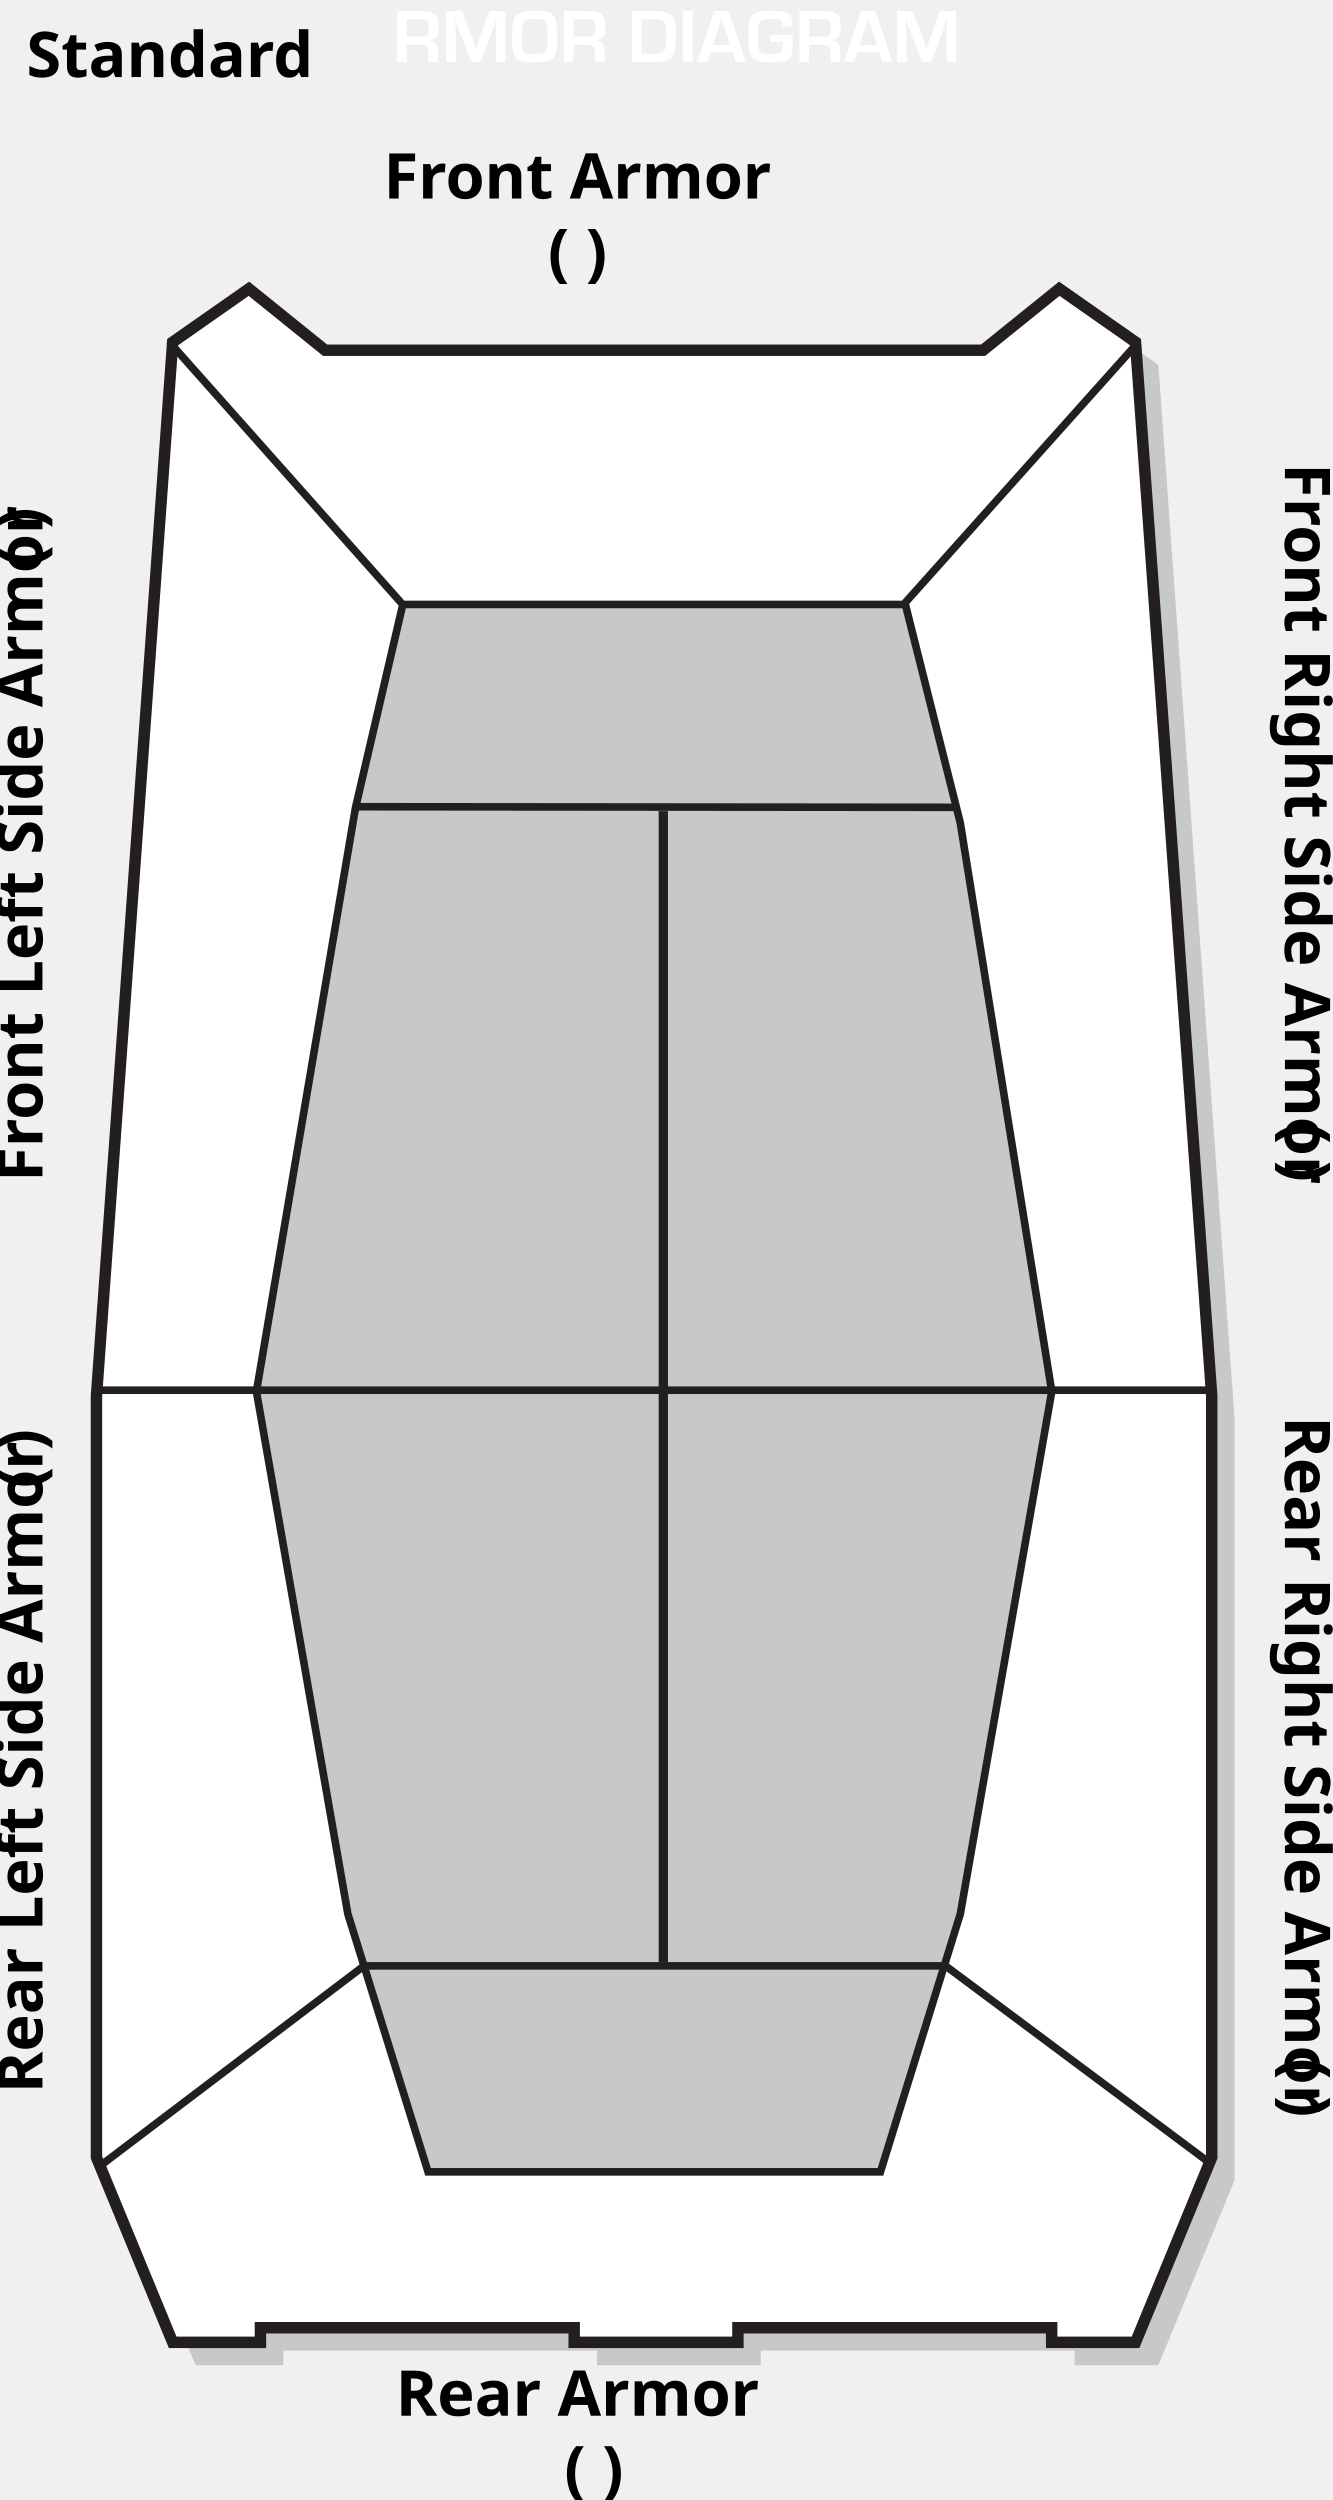
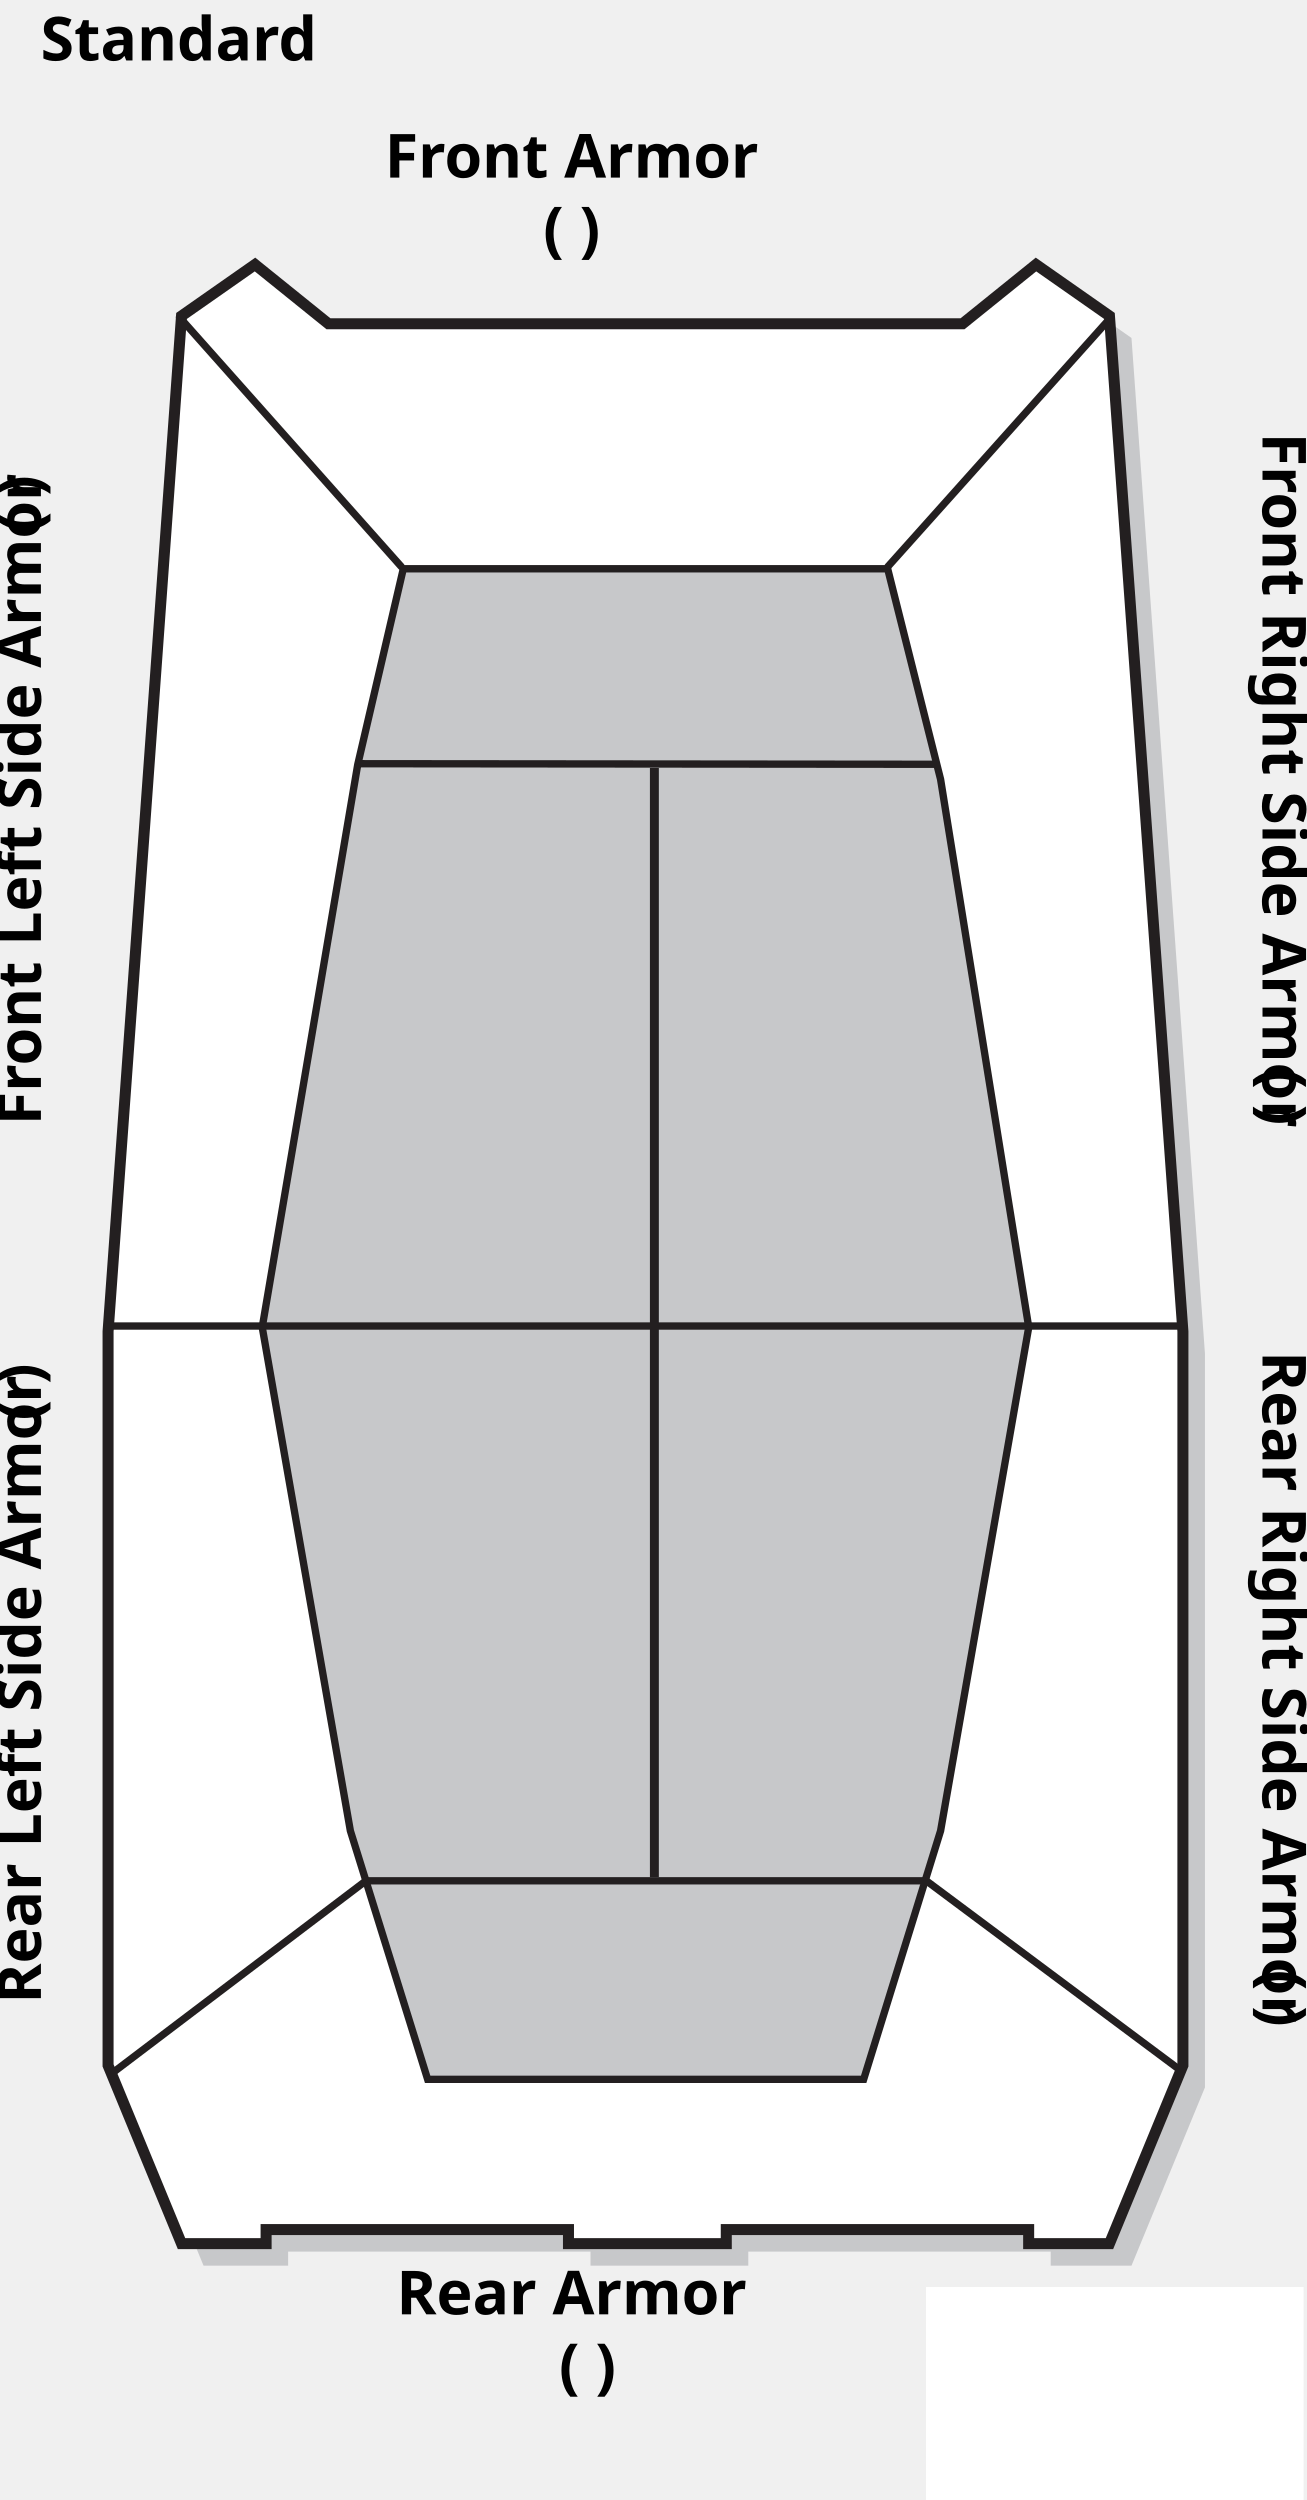
- <svg xmlns="http://www.w3.org/2000/svg" version="1.0" x="0" y="0" width="170" height="319" xml:space="preserve">
-   <g id="armor_diagram_superheavy_vee_noturret" transform="translate(-402.802,-33.665)">
+ <svg xmlns="http://www.w3.org/2000/svg" version="1.0" x="0" y="0" width="173" height="331" xml:space="preserve">
+   <g id="armor_diagram_superheavy_vee_noturret" transform="translate(-400.802,-35.48975)">
+     <rect id="logo_spacer" fill="#ffffff" x="523.401" y="338.289" width="50" height="30" />
    <polyline style="fill:#c7c8ca" id="polyline4675" points="550.61,80.237 540.885,73.429 531.158,81.275 447.205,81.275 437.479,73.429 427.753,80.237    418.027,214.696 418.027,311.868 427.753,335.466 438.951,335.466 438.951,333.6 478.986,333.6 478.986,335.466 499.878,335.466    499.878,333.6 539.914,333.6 539.914,335.466 550.61,335.466 560.336,311.868 560.336,214.696 550.61,80.237  " />
    <rect style="fill:#c7c8ca" id="rect4677" height="91.481" width="0.031" y="164.345" x="485.503" />
    <g id="tracks" visibility="hidden">
-       <g transform="matrix(1.003648,0,0,-0.9189593,400.9346,538.2507)">
+       <g transform="matrix(1.003648,0,0,-0.9189593,398.9346,538.2507)">
        <path style="fill:#c8c7c7;stroke:none;stroke-width:1" d="M30,253 h-16.8         v1.176 h1.792 v1.448 h-1.792         v2.184 h1.792 v2.072 h-1.792         v3.744 h1.792 v3.04 h-1.792         v6.055 h1.792 v4.543 h-1.792         v6.055 h1.792 v4.543 h-1.792         v6.055 h1.792 v4.543 h-1.792         v6.055 h1.792 v4.543 h-1.792         v6.055 h1.792 v4.543 h-1.792         v6.055 h1.792 v4.543 h-1.792         v6.055 h1.792 v4.543 h-1.792         v6.055 h1.792 v4.543 h-1.792         v6.055 h1.792 v4.543 h-1.792         v6.055 h1.792 v4.543 h-1.792         v6.055 h1.792 v4.543 h-1.792         v6.055 h1.792 v4.543 h-1.792         v6.055 h1.792 v4.543 h-1.792         v6.055 h1.792 v4.543 h-1.792         v6.055 h1.792 v4.543 h-1.792         v6.055 h1.792 v4.543 h-1.792         v6.055 h1.792 v4.543 h-1.792         v6.055 h1.792 v4.543 h-1.792         v6.055 h1.792 v4.543 h-1.792         v6.055 h1.792 v3.04 h-1.792         v3.744 h1.792 v2.072 h-1.792         v2.184 h1.792 v1.448 h-1.792         v1.176 h16.8 Z" />
        <path style="fill:#c8c7c7;stroke:#231f20;stroke-width:1" d="M27,256 l-16.8,0         v1.176 h1.792 v1.448 h-1.792         v2.184 h1.792 v2.072 h-1.792         v3.744 h1.792 v3.04 h-1.792         v6.055 h1.792 v4.543 h-1.792         v6.055 h1.792 v4.543 h-1.792         v6.055 h1.792 v4.543 h-1.792         v6.055 h1.792 v4.543 h-1.792         v6.055 h1.792 v4.543 h-1.792         v6.055 h1.792 v4.543 h-1.792         v6.055 h1.792 v4.543 h-1.792         v6.055 h1.792 v4.543 h-1.792         v6.055 h1.792 v4.543 h-1.792         v6.055 h1.792 v4.543 h-1.792         v6.055 h1.792 v4.543 h-1.792         v6.055 h1.792 v4.543 h-1.792         v6.055 h1.792 v4.543 h-1.792         v6.055 h1.792 v4.543 h-1.792         v6.055 h1.792 v4.543 h-1.792         v6.055 h1.792 v4.543 h-1.792         v6.055 h1.792 v4.543 h-1.792         v6.055 h1.792 v4.543 h-1.792         v6.055 h1.792 v4.543 h-1.792         v6.055 h1.792 v3.04 h-1.792         v3.744 h1.792 v2.072 h-1.792         v2.184 h1.792 v1.448 h-1.792         v1.176 h16.8 Z" />
      </g>
-       <g transform="matrix(-1.003648,0,0,-0.9189593,571.7343,538.2507)">
+       <g transform="matrix(-1.003648,0,0,-0.9189593,573.7343,538.2507)">
        <path style="fill:#c8c7c7;stroke:none;stroke-width:1" d="M24,253 l-16.8,0         v1.176 h1.792 v1.448 h-1.792         v2.184 h1.792 v2.072 h-1.792         v3.744 h1.792 v3.04 h-1.792         v6.055 h1.792 v4.543 h-1.792         v6.055 h1.792 v4.543 h-1.792         v6.055 h1.792 v4.543 h-1.792         v6.055 h1.792 v4.543 h-1.792         v6.055 h1.792 v4.543 h-1.792         v6.055 h1.792 v4.543 h-1.792         v6.055 h1.792 v4.543 h-1.792         v6.055 h1.792 v4.543 h-1.792         v6.055 h1.792 v4.543 h-1.792         v6.055 h1.792 v4.543 h-1.792         v6.055 h1.792 v4.543 h-1.792         v6.055 h1.792 v4.543 h-1.792         v6.055 h1.792 v4.543 h-1.792         v6.055 h1.792 v4.543 h-1.792         v6.055 h1.792 v4.543 h-1.792         v6.055 h1.792 v4.543 h-1.792         v6.055 h1.792 v4.543 h-1.792         v6.055 h1.792 v4.543 h-1.792         v6.055 h1.792 v4.543 h-1.792         v6.055 h1.792 v3.04 h-1.792         v3.744 h1.792 v2.072 h-1.792         v2.184 h1.792 v1.448 h-1.792         v1.176 h16.8 Z" />
        <path style="fill:#c8c7c7;stroke:#231f20;stroke-width:1" d="M27,256 l-16.8,0         v1.176 h1.792 v1.448 h-1.792         v2.184 h1.792 v2.072 h-1.792         v3.744 h1.792 v3.04 h-1.792         v6.055 h1.792 v4.543 h-1.792         v6.055 h1.792 v4.543 h-1.792         v6.055 h1.792 v4.543 h-1.792         v6.055 h1.792 v4.543 h-1.792         v6.055 h1.792 v4.543 h-1.792         v6.055 h1.792 v4.543 h-1.792         v6.055 h1.792 v4.543 h-1.792         v6.055 h1.792 v4.543 h-1.792         v6.055 h1.792 v4.543 h-1.792         v6.055 h1.792 v4.543 h-1.792         v6.055 h1.792 v4.543 h-1.792         v6.055 h1.792 v4.543 h-1.792         v6.055 h1.792 v4.543 h-1.792         v6.055 h1.792 v4.543 h-1.792         v6.055 h1.792 v4.543 h-1.792         v6.055 h1.792 v4.543 h-1.792         v6.055 h1.792 v4.543 h-1.792         v6.055 h1.792 v4.543 h-1.792         v6.055 h1.792 v4.543 h-1.792         v6.055 h1.792 v3.04 h-1.792         v3.744 h1.792 v2.072 h-1.792         v2.184 h1.792 v1.448 h-1.792         v1.176 h16.8 Z" />
      </g>
    </g>
    <g id="wheels" visibility="hidden">
-       <g transform="matrix(0.9990633,0,0,-1.305704,401.5261,631.1232)">
+       <g transform="matrix(0.9990633,0,0,-1.305704,399.5261,631.1232)">
        <path style="fill:#c8c7c7;stroke:none;stroke-width:1" d="M30,248 l-16.8,0         v1.176 h1.792 v1.448 h-1.792         v2.184 h1.792 v2.072 h-1.792         v6.055 h1.792 v3.04 h-1.792         v3.744 h1.792 v2.072 h-1.792         v2.184 h1.792 v1.448 h-1.792         v1.176 h16.8,0 Z" />
        <path style="fill:#c8c7c7;stroke:none;stroke-width:1" d="M30,278 l-16.8,0         v1.176 h1.792 v1.448 h-1.792         v2.184 h1.792 v2.072 h-1.792         v6.055 h1.792 v3.04 h-1.792         v3.744 h1.792 v2.072 h-1.792         v2.184 h1.792 v1.448 h-1.792         v1.176 h16.8,0 Z" />
        <path style="fill:#c8c7c7;stroke:none;stroke-width:1" d="M30,357 l-16.8,0         v1.176 h1.792 v1.448 h-1.792         v2.184 h1.792 v2.072 h-1.792         v6.055 h1.792 v3.04 h-1.792         v3.744 h1.792 v2.072 h-1.792         v2.184 h1.792 v1.448 h-1.792         v1.176 h16.8,0 Z" />
        <path style="fill:#c8c7c7;stroke:none;stroke-width:1" d="M30,387 l-16.8,0         v1.176 h1.792 v1.448 h-1.792         v2.184 h1.792 v2.072 h-1.792         v6.055 h1.792 v3.04 h-1.792         v3.744 h1.792 v2.072 h-1.792         v2.184 h1.792 v1.448 h-1.792         v1.176 h16.8,0 Z" />
        <path style="fill:#c8c7c7;stroke:#231f20;stroke-width:1" d="M27,251 l-16.8,0         v1.176 h1.792 v1.448 h-1.792         v2.184 h1.792 v2.072 h-1.792         v6.055 h1.792 v3.04 h-1.792         v3.744 h1.792 v2.072 h-1.792         v2.184 h1.792 v1.448 h-1.792         v1.176 h16.8,0 Z" />
        <path style="fill:#c8c7c7;stroke:#231f20;stroke-width:1" d="M27,281 l-16.8,0         v1.176 h1.792 v1.448 h-1.792         v2.184 h1.792 v2.072 h-1.792         v6.055 h1.792 v3.04 h-1.792         v3.744 h1.792 v2.072 h-1.792         v2.184 h1.792 v1.448 h-1.792         v1.176 h16.8,0 Z" />
        <path style="fill:#c8c7c7;stroke:#231f20;stroke-width:1" d="M27,360 l-16.8,0         v1.176 h1.792 v1.448 h-1.792         v2.184 h1.792 v2.072 h-1.792         v6.055 h1.792 v3.04 h-1.792         v3.744 h1.792 v2.072 h-1.792         v2.184 h1.792 v1.448 h-1.792         v1.176 h16.8,0 Z" />
        <path style="fill:#c8c7c7;stroke:#231f20;stroke-width:1" d="M27,390 l-16.8,0         v1.176 h1.792 v1.448 h-1.792         v2.184 h1.792 v2.072 h-1.792         v6.055 h1.792 v3.04 h-1.792         v3.744 h1.792 v2.072 h-1.792         v2.184 h1.792 v1.448 h-1.792         v1.176 h16.8,0 Z" />
      </g>
-       <g transform="matrix(-0.9990633,0,0,-1.305704,571.9262,631.1232)">
+       <g transform="matrix(-0.9990633,0,0,-1.305704,573.9262,631.1232)">
        <path style="fill:#c8c7c7;stroke:none;stroke-width:1" d="M24,248 l-16.8,0         v1.176 h1.792 v1.448 h-1.792         v2.184 h1.792 v2.072 h-1.792         v6.055 h1.792 v3.04 h-1.792         v3.744 h1.792 v2.072 h-1.792         v2.184 h1.792 v1.448 h-1.792         v1.176 h16.8,0 Z" />
        <path style="fill:#c8c7c7;stroke:none;stroke-width:1" d="M24,278 l-16.8,0         v1.176 h1.792 v1.448 h-1.792         v2.184 h1.792 v2.072 h-1.792         v6.055 h1.792 v3.04 h-1.792         v3.744 h1.792 v2.072 h-1.792         v2.184 h1.792 v1.448 h-1.792         v1.176 h16.8,0 Z" />
        <path style="fill:#c8c7c7;stroke:none;stroke-width:1" d="M24,357 l-16.8,0         v1.176 h1.792 v1.448 h-1.792         v2.184 h1.792 v2.072 h-1.792         v6.055 h1.792 v3.04 h-1.792         v3.744 h1.792 v2.072 h-1.792         v2.184 h1.792 v1.448 h-1.792         v1.176 h16.8,0 Z" />
        <path style="fill:#c8c7c7;stroke:none;stroke-width:1" d="M24,387 l-16.8,0         v1.176 h1.792 v1.448 h-1.792         v2.184 h1.792 v2.072 h-1.792         v6.055 h1.792 v3.04 h-1.792         v3.744 h1.792 v2.072 h-1.792         v2.184 h1.792 v1.448 h-1.792         v1.176 h16.8,0 Z" />
        <path style="fill:#c8c7c7;stroke:#231f20;stroke-width:1" d="M27,251 l-16.8,0         v1.176 h1.792 v1.448 h-1.792         v2.184 h1.792 v2.072 h-1.792         v6.055 h1.792 v3.04 h-1.792         v3.744 h1.792 v2.072 h-1.792         v2.184 h1.792 v1.448 h-1.792         v1.176 h16.8,0 Z" />
        <path style="fill:#c8c7c7;stroke:#231f20;stroke-width:1" d="M27,281 l-16.8,0         v1.176 h1.792 v1.448 h-1.792         v2.184 h1.792 v2.072 h-1.792         v6.055 h1.792 v3.04 h-1.792         v3.744 h1.792 v2.072 h-1.792         v2.184 h1.792 v1.448 h-1.792         v1.176 h16.8,0 Z" />
        <path style="fill:#c8c7c7;stroke:#231f20;stroke-width:1" d="M27,360 l-16.8,0         v1.176 h1.792 v1.448 h-1.792         v2.184 h1.792 v2.072 h-1.792         v6.055 h1.792 v3.04 h-1.792         v3.744 h1.792 v2.072 h-1.792         v2.184 h1.792 v1.448 h-1.792         v1.176 h16.8,0 Z" />
        <path style="fill:#c8c7c7;stroke:#231f20;stroke-width:1" d="M27,390 l-16.8,0         v1.176 h1.792 v1.448 h-1.792         v2.184 h1.792 v2.072 h-1.792         v6.055 h1.792 v3.04 h-1.792         v3.744 h1.792 v2.072 h-1.792         v2.184 h1.792 v1.448 h-1.792         v1.176 h16.8,0 Z" />
      </g>
    </g>
    <polyline style="fill:#ffffff" id="polyline4679" points="547.693,77.32 537.967,70.511 528.241,78.356 444.288,78.356 434.563,70.511 424.836,77.32    415.11,211.778 415.11,308.951 424.836,332.549 436.033,332.549 436.033,330.683 476.068,330.683 476.068,332.549 496.96,332.549    496.96,330.683 536.995,330.683 536.995,332.549 547.693,332.549 557.419,308.951 557.419,211.778 547.693,77.32  " />
    <polygon style="fill:none;stroke:#231f20;stroke-width:1.459" id="polygon4681" points="528.241,78.356 444.288,78.356 434.563,70.511 424.836,77.32 415.11,211.778 415.11,308.951 424.836,332.548 436.034,332.548 436.034,330.682 476.068,330.682 476.068,332.548 496.961,332.548 496.961,330.682 536.996,330.682 536.996,332.548 547.693,332.548 557.419,308.951 557.419,211.778 547.693,77.32 537.967,70.511 " />
    <polyline style="fill:#c7c8ca" id="polyline4683" points="454.201,110.795 448.164,136.728 435.521,211.218 447.192,277.889 457.422,310.791    515.15,310.791 525.336,277.889 537.007,211.218 525.336,138.674 518.328,110.795 454.201,110.795  " />
    <line style="fill:none;stroke:#231f20;stroke-width:0.973" id="line4687" y2="211.056" x2="557.328" y1="211.056" x1="415.652" />
    <g id="g6333" transform="matrix(0.150006,0,0,-0.1328343,-103.7873,877.8609)">
      <path d="m 3941.37,4470.53 0,1105.55" style="fill:none;stroke:#231f20;stroke-width:7.882;stroke-linecap:butt;stroke-linejoin:miter;stroke-miterlimit:4;stroke-opacity:1;stroke-dasharray:none" id="path6335" />
    </g>
    <polyline style="fill:none;stroke:#231f20;stroke-width:0.973" id="polyline4689" points="557.328,309.774 523.448,284.507 449.25,284.507    415.49,310.098  " />
    <line style="fill:none;stroke:#231f20;stroke-width:0.973" id="line4691" y2="136.68" x2="524.863" y1="136.604" x1="448.255" />
    <line style="fill:none;stroke:#231f20;stroke-width:0.973;stroke-linecap:round" id="line4693" y2="110.488" x2="453.911" y1="77.485" x1="424.567" />
    <line style="fill:none;stroke:#231f20;stroke-width:0.973;stroke-linecap:round" id="line4695" y2="77.646" x2="547.764" y1="110.488" x1="518.375" />
    <polygon style="fill:none;stroke:#231f20;stroke-width:0.973" id="polygon4685" points="435.521,211.218 447.19,277.889 457.421,310.792 515.15,310.792 525.336,277.889 537.007,211.218 525.336,138.674 518.327,110.795 454.201,110.795 448.164,136.728 " />
-     <path style="fill:#ffffff" id="path4835" d="m 454.707,38.343 h 1.763 c 0.42,0 0.699,-0.074 0.837,-0.226 0.137,-0.149 0.205,-0.451 0.205,-0.904 0,-0.461 -0.059,-0.76 -0.177,-0.895 -0.119,-0.133 -0.377,-0.202 -0.78,-0.202 h -1.848 v 2.227 m -1.228,3.22 V 35.08 h 3.189 c 0.791,0 1.339,0.138 1.64,0.414 0.299,0.275 0.45,0.774 0.45,1.496 0,0.656 -0.073,1.102 -0.226,1.344 -0.148,0.24 -0.457,0.406 -0.921,0.499 v 0.043 c 0.716,0.042 1.075,0.463 1.075,1.258 v 1.43 h -1.228 v -1.183 c 0,-0.667 -0.326,-1.002 -0.985,-1.002 h -1.768 v 2.185 h -1.226" />
-     <path style="fill:#ffffff" id="path4837" d="m 467.304,35.081 v 6.483 h -1.228 V 38.03 c 0,-0.281 0.007,-0.601 0.024,-0.959 l 0.023,-0.484 0.023,-0.479 h -0.038 l -0.146,0.451 -0.143,0.451 c -0.133,0.404 -0.234,0.703 -0.308,0.898 l -1.422,3.657 h -1.119 l -1.436,-3.628 c -0.078,-0.2 -0.183,-0.499 -0.313,-0.897 l -0.147,-0.451 -0.147,-0.447 h -0.037 l 0.023,0.471 0.023,0.475 c 0.019,0.366 0.029,0.682 0.029,0.945 v 3.533 h -1.229 v -6.483 h 2 l 1.157,3.002 c 0.078,0.208 0.182,0.508 0.313,0.897 l 0.143,0.451 0.146,0.446 h 0.043 l 0.137,-0.446 0.143,-0.447 c 0.116,-0.375 0.219,-0.674 0.304,-0.893 l 1.137,-3.011 h 2.045" />
-     <path style="fill:#ffffff" id="path4839" d="m 471.039,36.078 c -0.824,0 -1.306,0.104 -1.445,0.318 -0.138,0.211 -0.209,0.945 -0.209,2.204 0,0.931 0.081,1.491 0.244,1.681 0.161,0.19 0.643,0.285 1.438,0.285 0.761,0 1.219,-0.107 1.37,-0.321 0.151,-0.213 0.228,-0.861 0.228,-1.944 0,-1.085 -0.071,-1.726 -0.216,-1.926 -0.142,-0.197 -0.613,-0.297 -1.41,-0.297 m 0.095,-1.054 c 1.176,0 1.932,0.195 2.271,0.586 0.337,0.389 0.507,1.266 0.507,2.624 0,1.484 -0.168,2.419 -0.509,2.807 -0.339,0.385 -1.162,0.579 -2.468,0.579 -1.175,0 -1.934,-0.19 -2.279,-0.572 -0.344,-0.38 -0.517,-1.22 -0.517,-2.52 0,-1.543 0.168,-2.514 0.507,-2.911 0.336,-0.394 1.166,-0.593 2.488,-0.593" />
-     <path style="fill:#ffffff" id="path4841" d="m 475.974,38.343 h 1.763 c 0.42,0 0.699,-0.074 0.837,-0.226 0.138,-0.149 0.206,-0.451 0.206,-0.904 0,-0.461 -0.059,-0.76 -0.178,-0.895 -0.118,-0.133 -0.377,-0.202 -0.779,-0.202 h -1.849 v 2.227 m -1.228,3.22 V 35.08 h 3.189 c 0.792,0 1.34,0.138 1.64,0.414 0.299,0.275 0.451,0.774 0.451,1.496 0,0.656 -0.074,1.102 -0.226,1.344 -0.148,0.24 -0.457,0.406 -0.922,0.499 v 0.043 c 0.716,0.042 1.076,0.463 1.076,1.258 v 1.43 h -1.228 v -1.183 c 0,-0.667 -0.327,-1.002 -0.986,-1.002 h -1.768 v 2.185 h -1.226" />
-     <path style="fill:#ffffff" id="path4843" d="m 484.671,40.528 h 1.749 c 0.588,0 0.967,-0.135 1.14,-0.406 0.171,-0.271 0.258,-0.867 0.258,-1.793 0,-0.955 -0.075,-1.563 -0.231,-1.824 -0.154,-0.259 -0.517,-0.389 -1.09,-0.389 h -1.825 v 4.412 m -1.229,1.035 V 35.08 h 3.18 c 0.903,0 1.536,0.197 1.898,0.594 0.36,0.395 0.543,1.088 0.543,2.08 0,1.617 -0.145,2.657 -0.436,3.118 -0.29,0.461 -0.946,0.691 -1.967,0.691 h -3.218" />
-     <rect style="fill:#ffffff" id="rect4845" height="6.483" width="1.228" y="35.081" x="489.966" />
-     <path style="fill:#ffffff" id="path4847" d="m 495.984,39.412 -1.118,-3.376 -1.1,3.376 h 2.218 m 0.285,0.907 h -2.792 l -0.402,1.245 h -1.299 l 2.152,-6.483 h 1.844 l 2.185,6.483 h -1.274 l -0.414,-1.245" />
-     <path style="fill:#ffffff" id="path4849" d="m 501.072,38.115 h 2.849 l 0.019,1.287 c 0,0.936 -0.175,1.542 -0.528,1.812 -0.351,0.271 -1.138,0.406 -2.357,0.406 -1.119,0 -1.858,-0.18 -2.223,-0.541 -0.363,-0.361 -0.546,-1.098 -0.546,-2.208 0,-1.417 0.071,-2.313 0.219,-2.688 0.18,-0.456 0.452,-0.762 0.819,-0.921 0.365,-0.157 0.988,-0.238 1.868,-0.238 1.148,0 1.891,0.121 2.228,0.368 0.334,0.245 0.502,0.789 0.502,1.632 h -1.241 c -0.021,-0.423 -0.114,-0.687 -0.277,-0.791 -0.161,-0.102 -0.571,-0.154 -1.226,-0.154 -0.711,0 -1.161,0.088 -1.353,0.266 -0.19,0.176 -0.287,0.593 -0.287,1.249 l -0.005,0.65 0.01,0.831 c 0,0.642 0.095,1.052 0.284,1.228 0.189,0.176 0.628,0.264 1.317,0.264 0.669,0 1.095,-0.074 1.277,-0.223 0.181,-0.147 0.272,-0.499 0.272,-1.055 l 0.005,-0.265 h -1.626 v -0.909" />
-     <path style="fill:#ffffff" id="path4851" d="m 506.035,38.343 h 1.763 c 0.42,0 0.699,-0.074 0.837,-0.226 0.138,-0.149 0.206,-0.451 0.206,-0.904 0,-0.461 -0.06,-0.76 -0.178,-0.895 -0.118,-0.133 -0.377,-0.202 -0.779,-0.202 h -1.849 v 2.227 m -1.227,3.22 V 35.08 h 3.189 c 0.792,0 1.339,0.138 1.64,0.414 0.299,0.275 0.451,0.774 0.451,1.496 0,0.656 -0.074,1.102 -0.226,1.344 -0.149,0.24 -0.457,0.406 -0.922,0.499 v 0.043 c 0.716,0.042 1.076,0.463 1.076,1.258 v 1.43 h -1.228 v -1.183 c 0,-0.667 -0.327,-1.002 -0.986,-1.002 h -1.768 v 2.185 h -1.226" />
-     <path style="fill:#ffffff" id="path4853" d="m 514.709,39.412 -1.119,-3.376 -1.1,3.376 h 2.219 m 0.284,0.907 h -2.792 l -0.402,1.245 H 510.5 l 2.151,-6.483 h 1.845 l 2.185,6.483 h -1.275 l -0.413,-1.245" />
-     <path style="fill:#ffffff" id="path4855" d="m 524.816,35.081 v 6.483 h -1.228 V 38.03 c 0,-0.281 0.007,-0.601 0.023,-0.959 l 0.023,-0.484 0.023,-0.479 h -0.038 l -0.146,0.451 -0.142,0.451 c -0.133,0.404 -0.235,0.703 -0.309,0.898 l -1.422,3.657 h -1.118 l -1.437,-3.628 c -0.078,-0.2 -0.183,-0.499 -0.313,-0.897 l -0.147,-0.451 -0.146,-0.447 h -0.038 l 0.023,0.471 0.024,0.475 c 0.019,0.366 0.028,0.682 0.028,0.945 v 3.533 h -1.228 v -6.483 h 2 l 1.156,3.002 c 0.078,0.208 0.183,0.508 0.313,0.897 l 0.143,0.451 0.146,0.446 h 0.043 l 0.138,-0.446 0.142,-0.447 c 0.116,-0.375 0.219,-0.674 0.304,-0.893 l 1.138,-3.011 h 2.045" />
    <text x="406.173" y="43.498" style="font-variant:normal;font-weight:bold;font-stretch:normal;font-size:8.043px;font-family:Eurostile;writing-mode:lr-tb;fill:#000000;fill-opacity:1;fill-rule:nonzero;stroke:none" id="armorType">Standard</text>
-     <g transform="rotate(-90,354.488,-53.72973)">
+     <g transform="rotate(-90,353.488,-52.72973)">
      <text style="font-variant:normal;font-weight:bold;font-stretch:normal;font-size:8.043px;font-family:Eurostile;writing-mode:lr-tb;fill:#000000;fill-opacity:1;fill-rule:nonzero;stroke:none" id="text3896">
        <tspan x="0" y="0" id="tspan3894">Rear Left Side Armor</tspan>
        <tspan x="77.2" y="0" id="textArmor_RRLS">( )</tspan>
        <tspan x="116.3" y="0" id="tspan3894">Front Left Side Armor</tspan>
        <tspan x="194.8" y="0" id="textArmor_FRLS">( )</tspan>
      </text>
    </g>
-     <g transform="rotate(90,236.9879,329.7701)">
+     <g transform="rotate(90,237.5879,330.3701)">
      <text style="font-variant:normal;font-weight:bold;font-stretch:normal;font-size:8.043px;font-family:Eurostile;writing-mode:lr-tb;fill:#000000;fill-opacity:1;fill-rule:nonzero;stroke:none" id="text3900">
        <tspan x="0" y="0" id="tspan3898">Front Right Side Armor</tspan>
        <tspan x="84.152" y="0" id="textArmor_FRRS">( )</tspan>
        <tspan x="121.6" y="0" id="tspan3898">Rear Right Side Armor</tspan>
        <tspan x="203.5" y="0" id="textArmor_RRRS">( )</tspan>
      </text>
    </g>
    <g transform="translate(485.9,59)">
      <text style="font-variant:normal;font-weight:bold;font-stretch:normal;font-size:8.043px;font-family:Eurostile;writing-mode:lr-tb;fill:#000000;fill-opacity:1;fill-rule:nonzero;stroke:none" text-anchor="middle" id="text3910">
        <tspan x="0" y="0">Front Armor</tspan>
        <tspan x="0" y="9.636" id="textArmor_FR">( )</tspan>
        <tspan x="0" y="282.91">Rear Armor</tspan>
        <tspan x="0" y="292.55" id="textArmor_RR">( )</tspan>
      </text>
    </g>
  </g>
-   <g fill="none" id="armorPips">
+   <g fill="none" id="armorPips" transform="translate(1.2,-0.2)">
    <g id="armorPipsFR" transform="translate(84.035,38.68)">
      <rect x="-55.47" width="110.94" y="0" height="6.8" style="mml-gap:-48.67,48.67" id="armorFRRow00" />
-       <rect x="-49.77" width="99.54" y="6.8" height="6.8" id="armorFRRow01" />
-       <rect x="-44.07" width="88.14" y="13.6" height="6.8" id="armorFRRow02" />
-       <rect x="-38.37" width="76.74" y="20.4" height="6.8" id="armorFRRow03" />
-       <rect x="-32.67" width="65.34" y="27.2" height="6.8" id="armorFRRow04" />
+       <rect x="-54.57" width="109.14" y="3.4" height="6.8" style="mml-gap:-44.61,44.61" id="armorFRRow01" />
+       <rect x="-49.77" width="99.54" y="6.8" height="6.8" id="armorFRRow02" />
+       <rect x="-44.07" width="88.14" y="13.6" height="6.8" id="armorFRRow03" />
+       <rect x="-38.37" width="76.74" y="20.4" height="6.8" id="armorFRRow04" />
+       <rect x="-32.67" width="65.34" y="27.2" height="6.8" id="armorFRRow05" />
    </g>
    <g id="armorPipsFRRS" transform="translate(105.55,51.634)">
      <rect x="32" width="6.8" y="0" height="6.8" id="armorFRRSRow00" />
      <rect x="25.78" width="14.23" y="6.8" height="6.8" id="armorFRRSRow01" />
      <rect x="19.55" width="20.49" y="13.6" height="6.8" id="armorFRRSRow02" />
      <rect x="13.33" width="27.64" y="20.4" height="6.8" id="armorFRRSRow03" />
      <rect x="14.33" width="26.6" y="27.2" height="6.8" id="armorFRRSRow04" />
      <rect x="15.63" width="25.64" y="34.0" height="6.8" id="armorFRRSRow05" />
      <rect x="17.97" width="24.35" y="40.8" height="6.8" id="armorFRRSRow06" />
      <rect x="18.83" width="23.37" y="47.6" height="6.8" id="armorFRRSRow07" />
      <rect x="19.94" width="22.77" y="54.4" height="6.8" id="armorFRRSRow08" />
      <rect x="21.05" width="22.17" y="61.2" height="6.8" id="armorFRRSRow09" />
      <rect x="22.16" width="21.57" y="68" height="6.8" id="armorFRRSRow10" />
      <rect x="23.27" width="20.97" y="74.8" height="6.8" id="armorFRRSRow11" />
      <rect x="24.38" width="20.37" y="81.6" height="6.8" id="armorFRRSRow12" />
      <rect x="25.48" width="19.77" y="88.4" height="6.8" id="armorFRRSRow13" />
      <rect x="26.59" width="19.17" y="95.2" height="6.8" id="armorFRRSRow14" />
      <rect x="27.7" width="18.57" y="102" height="6.8" id="armorFRRSRow15" />
      <rect x="28.81" width="17.97" y="108.8" height="6.8" id="armorFRRSRow16" />
      <rect x="29.92" width="17.37" y="115.6" height="6.8" id="armorFRRSRow17" />
    </g>
    <g id="armorPipsFRLS" transform="matrix(-1,0,0,1,61.807,51.634)">
      <rect x="32" width="6.8" y="0" height="6.8" id="armorFRLSRow00" />
      <rect x="25.78" width="11.73" y="6.8" height="6.8" id="armorFRLSRow01" />
      <rect x="19.55" width="19.69" y="13.6" height="6.8" id="armorFRLSRow02" />
      <rect x="13.33" width="27.64" y="20.4" height="6.8" id="armorFRLSRow03" />
      <rect x="14.33" width="26.6" y="27.2" height="6.8" id="armorFRLSRow04" />
      <rect x="15.63" width="25.64" y="34.0" height="6.8" id="armorFRLSRow05" />
      <rect x="17.97" width="24.35" y="40.8" height="6.8" id="armorFRLSRow06" />
      <rect x="18.83" width="23.37" y="47.6" height="6.8" id="armorFRLSRow07" />
      <rect x="19.94" width="22.77" y="54.4" height="6.8" id="armorFRLSRow08" />
      <rect x="21.05" width="22.17" y="61.2" height="6.8" id="armorFRLSRow09" />
      <rect x="22.16" width="21.57" y="68" height="6.8" id="armorFRLSRow10" />
      <rect x="23.27" width="20.97" y="74.8" height="6.8" id="armorFRLSRow11" />
      <rect x="24.38" width="20.37" y="81.6" height="6.8" id="armorFRLSRow12" />
      <rect x="25.48" width="19.77" y="88.4" height="6.8" id="armorFRLSRow13" />
      <rect x="26.59" width="19.17" y="95.2" height="6.8" id="armorFRLSRow14" />
      <rect x="27.7" width="18.57" y="102" height="6.8" id="armorFRLSRow15" />
      <rect x="28.81" width="17.97" y="108.8" height="6.8" id="armorFRLSRow16" />
      <rect x="29.92" width="17.37" y="115.6" height="6.8" id="armorFRLSRow17" />
    </g>
    <g id="armorPipsRRRS" transform="translate(109.15,177.834)">
      <rect x="26.49" width="18.13" y="0" height="6.8" id="armorRRRSRow00" />
      <rect x="25.27" width="19.39" y="6.8" height="6.8" id="armorRRRSRow01" />
      <rect x="24.05" width="20.66" y="13.6" height="6.8" id="armorRRRSRow02" />
      <rect x="22.83" width="21.92" y="20.4" height="6.8" id="armorRRRSRow03" />
      <rect x="21.61" width="23.18" y="27.2" height="6.8" id="armorRRRSRow04" />
      <rect x="20.4" width="24.45" y="34.0" height="6.8" id="armorRRRSRow05" />
      <rect x="19.18" width="25.71" y="40.8" height="6.8" id="armorRRRSRow06" />
      <rect x="17.96" width="26.97" y="47.6" height="6.8" id="armorRRRSRow07" />
      <rect x="16.74" width="28.23" y="54.4" height="6.8" id="armorRRRSRow08" />
      <rect x="15.52" width="29.5" y="61.2" height="6.8" id="armorRRRSRow09" />
      <rect x="18.54" width="25.59" y="68" height="6.8" id="armorRRRSRow10" />
      <rect x="27.16" width="17.18" y="74.8" height="6.8" id="armorRRRSRow11" />
      <rect x="35.78" width="8.77" y="81.6" height="6.8" id="armorRRRSRow12" />
    </g>
    <g id="armorPipsRRLS" transform="matrix(-1,0,0,1,59.207,177.834)">
      <rect x="26.49" width="18.13" y="0" height="6.8" id="armorRRLSRow00" />
      <rect x="25.27" width="19.39" y="6.8" height="6.8" id="armorRRLSRow01" />
      <rect x="24.05" width="20.66" y="13.6" height="6.8" id="armorRRLSRow02" />
      <rect x="22.83" width="21.92" y="20.4" height="6.8" id="armorRRLSRow03" />
      <rect x="21.61" width="23.18" y="27.2" height="6.8" id="armorRRLSRow04" />
      <rect x="20.4" width="24.45" y="34.0" height="6.8" id="armorRRLSRow05" />
      <rect x="19.18" width="25.71" y="40.8" height="6.8" id="armorRRLSRow06" />
      <rect x="17.96" width="26.97" y="47.6" height="6.8" id="armorRRLSRow07" />
      <rect x="16.74" width="28.23" y="54.4" height="6.8" id="armorRRLSRow08" />
      <rect x="15.52" width="29.5" y="61.2" height="6.8" id="armorRRLSRow09" />
      <rect x="18.54" width="25.59" y="68" height="6.8" id="armorRRLSRow10" />
      <rect x="27.16" width="17.18" y="74.8" height="6.8" id="armorRRLSRow11" />
      <rect x="35.78" width="8.77" y="81.6" height="6.8" id="armorRRLSRow12" />
    </g>
    <g id="armorPipsRR" transform="translate(84.035,255.78)">
-       <rect x="-44.47" width="88.94" y="0" height="6.44" style="mml-gap:-45.28,45.28" id="armorRRRow00" />
+       <rect x="-44.47" width="88.94" y="0" height="6.44" style="mml-gap:-35.28,35.28" id="armorRRRow00" />
      <rect x="-53.76" width="107.52" y="6.44" height="6.44" style="mml-gap:-34.29,34.29" id="armorRRRow01" />
      <rect x="-61.85" width="123.7" y="12.88" height="6.44" style="mml-gap:-32.3,32.3" id="armorRRRow02" />
      <rect x="-66.48" width="132.96" y="19.32" height="6.44" id="armorRRRow03" />
      <rect x="-63.58" width="127.16" y="25.76" height="6.44" id="armorRRRow04" />
      <rect x="-61.18" width="122.36" y="32.2" height="6.44" id="armorRRRow05" />
    </g>
  </g>
-   <g fill="none" id="structurePips">
+   <g fill="none" id="structurePips" transform="translate(1.2,-0.2)">
    <g id="structurePipsFR" transform="translate(83.385,79.08)">
      <rect x="-31.11" width="62.22" y="0" height="6.8" id="structurePipsFR00" />
      <rect x="-32.87" width="65.74" y="6.8" height="6.8" id="structurePipsFR01" />
      <rect x="-34.62" width="69.24" y="13.6" height="6.8" id="structurePipsFR02" />
    </g>
    <g id="structurePipsFRRS" transform="translate(111.1,106.28)">
      <rect x="-24.52" width="35.52" y="0" height="6.8" id="structurePipsFRRS00" />
      <rect x="-24.52" width="36.56" y="6.8" height="6.8" id="structurePipsFRRS01" />
      <rect x="-24.52" width="37.6" y="13.6" height="6.8" id="structurePipsFRRS02" />
      <rect x="-24.52" width="38.65" y="20.4" height="6.8" id="structurePipsFRRS03" />
      <rect x="-24.52" width="39.69" y="27.2" height="6.8" id="structurePipsFRRS04" />
      <rect x="-24.52" width="40.73" y="34.0" height="6.8" id="structurePipsFRRS05" />
      <rect x="-24.52" width="41.77" y="40.8" height="6.8" id="structurePipsFRRS06" />
      <rect x="-24.52" width="42.82" y="47.6" height="6.8" id="structurePipsFRRS07" />
      <rect x="-24.52" width="43.86" y="54.4" height="6.8" id="structurePipsFRRS08" />
      <rect x="-24.52" width="44.9" y="61.2" height="6.8" id="structurePipsFRRS09" />
    </g>
    <g id="structurePipsFRLS" transform="matrix(-1,0,0,1,57.26,106.28)">
      <rect x="-24.52" width="35.52" y="0" height="6.8" id="structurePipsFRLS00" />
      <rect x="-24.52" width="36.56" y="6.8" height="6.8" id="structurePipsFRLS01" />
      <rect x="-24.52" width="37.6" y="13.6" height="6.8" id="structurePipsFRLS02" />
      <rect x="-24.52" width="38.65" y="20.4" height="6.8" id="structurePipsFRLS03" />
      <rect x="-24.52" width="39.69" y="27.2" height="6.8" id="structurePipsFRLS04" />
      <rect x="-24.52" width="40.73" y="34.0" height="6.8" id="structurePipsFRLS05" />
      <rect x="-24.52" width="41.77" y="40.8" height="6.8" id="structurePipsFRLS06" />
      <rect x="-24.52" width="42.82" y="47.6" height="6.8" id="structurePipsFRLS07" />
      <rect x="-24.52" width="43.86" y="54.4" height="6.8" id="structurePipsFRLS08" />
      <rect x="-24.52" width="44.9" y="61.2" height="6.8" id="structurePipsFRLS09" />
    </g>
    <g id="structurePipsRRRS" transform="translate(111.1,179.88)">
      <rect x="-24.52" width="44.9" y="0" height="6.8" id="structurePipsRRRS00" />
      <rect x="-24.52" width="43.71" y="6.8" height="6.8" id="structurePipsRRRS01" />
      <rect x="-24.52" width="42.52" y="13.6" height="6.8" id="structurePipsRRRS02" />
      <rect x="-24.52" width="41.32" y="20.4" height="6.8" id="structurePipsRRRS03" />
      <rect x="-24.52" width="40.13" y="27.2" height="6.8" id="structurePipsRRRS04" />
      <rect x="-24.52" width="38.94" y="34.0" height="6.8" id="structurePipsRRRS05" />
      <rect x="-24.52" width="37.75" y="40.8" height="6.8" id="structurePipsRRRS06" />
      <rect x="-24.52" width="37.6" y="47.6" height="6.8" id="structurePipsRRRS07" />
      <rect x="-24.52" width="36.55" y="54.4" height="6.8" id="structurePipsRRRS08" />
      <rect x="-24.52" width="33.66" y="61.2" height="6.8" id="structurePipsRRRS09" />
    </g>
    <g id="structurePipsRRLS" transform="matrix(-1,0,0,1,57.26,179.88)">
      <rect x="-24.52" width="44.9" y="0" height="6.8" id="structurePipsRRLS00" />
      <rect x="-24.52" width="43.71" y="6.8" height="6.8" id="structurePipsRRLS01" />
      <rect x="-24.52" width="42.52" y="13.6" height="6.8" id="structurePipsRRLS02" />
      <rect x="-24.52" width="41.32" y="20.4" height="6.8" id="structurePipsRRLS03" />
      <rect x="-24.52" width="40.13" y="27.2" height="6.8" id="structurePipsRRLS04" />
      <rect x="-24.52" width="38.94" y="34.0" height="6.8" id="structurePipsRRLS05" />
      <rect x="-24.52" width="37.75" y="40.8" height="6.8" id="structurePipsRRLS06" />
      <rect x="-24.52" width="37.6" y="47.6" height="6.8" id="structurePipsRRLS07" />
      <rect x="-24.52" width="36.55" y="54.4" height="6.8" id="structurePipsRRLS08" />
      <rect x="-24.52" width="33.66" y="61.2" height="6.8" id="structurePipsRRLS09" />
    </g>
    <g id="structurePipsRR" transform="translate(83.385,253.38)">
      <rect x="-32.8" width="65.6" y="0" height="6.8" id="structurePipsRR00" />
      <rect x="-30.73" width="59.46" y="6.8" height="6.8" id="structurePipsRR01" />
      <rect x="-28.66" width="57.32" y="13.6" height="6.8" id="structurePipsRR02" />
    </g>
  </g>
</svg>
